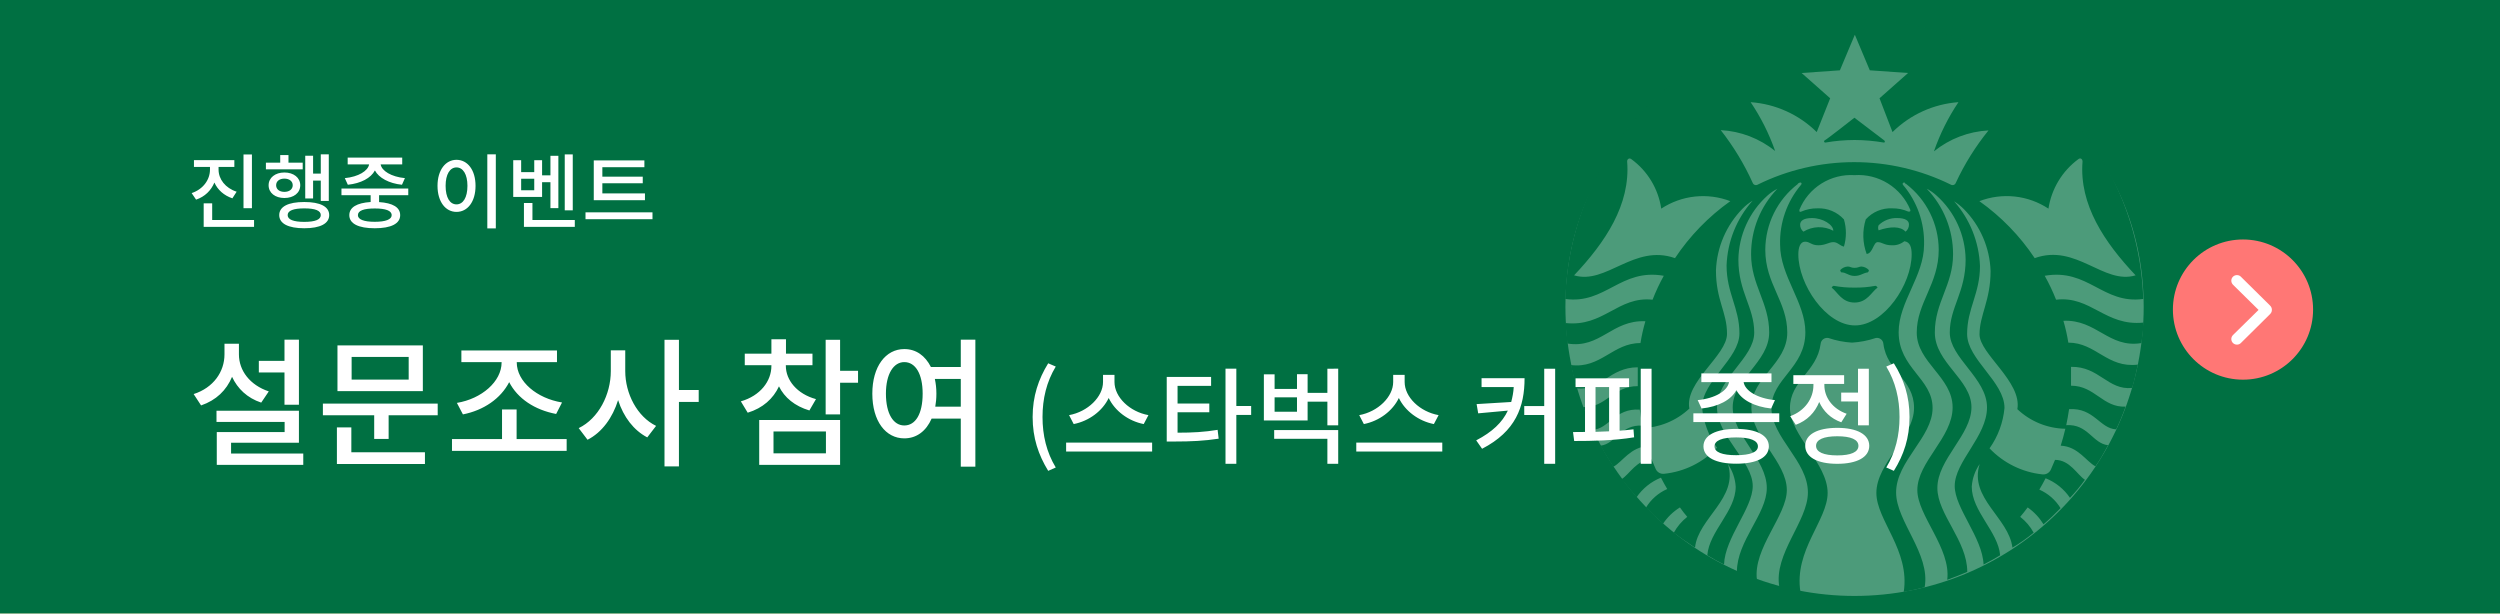
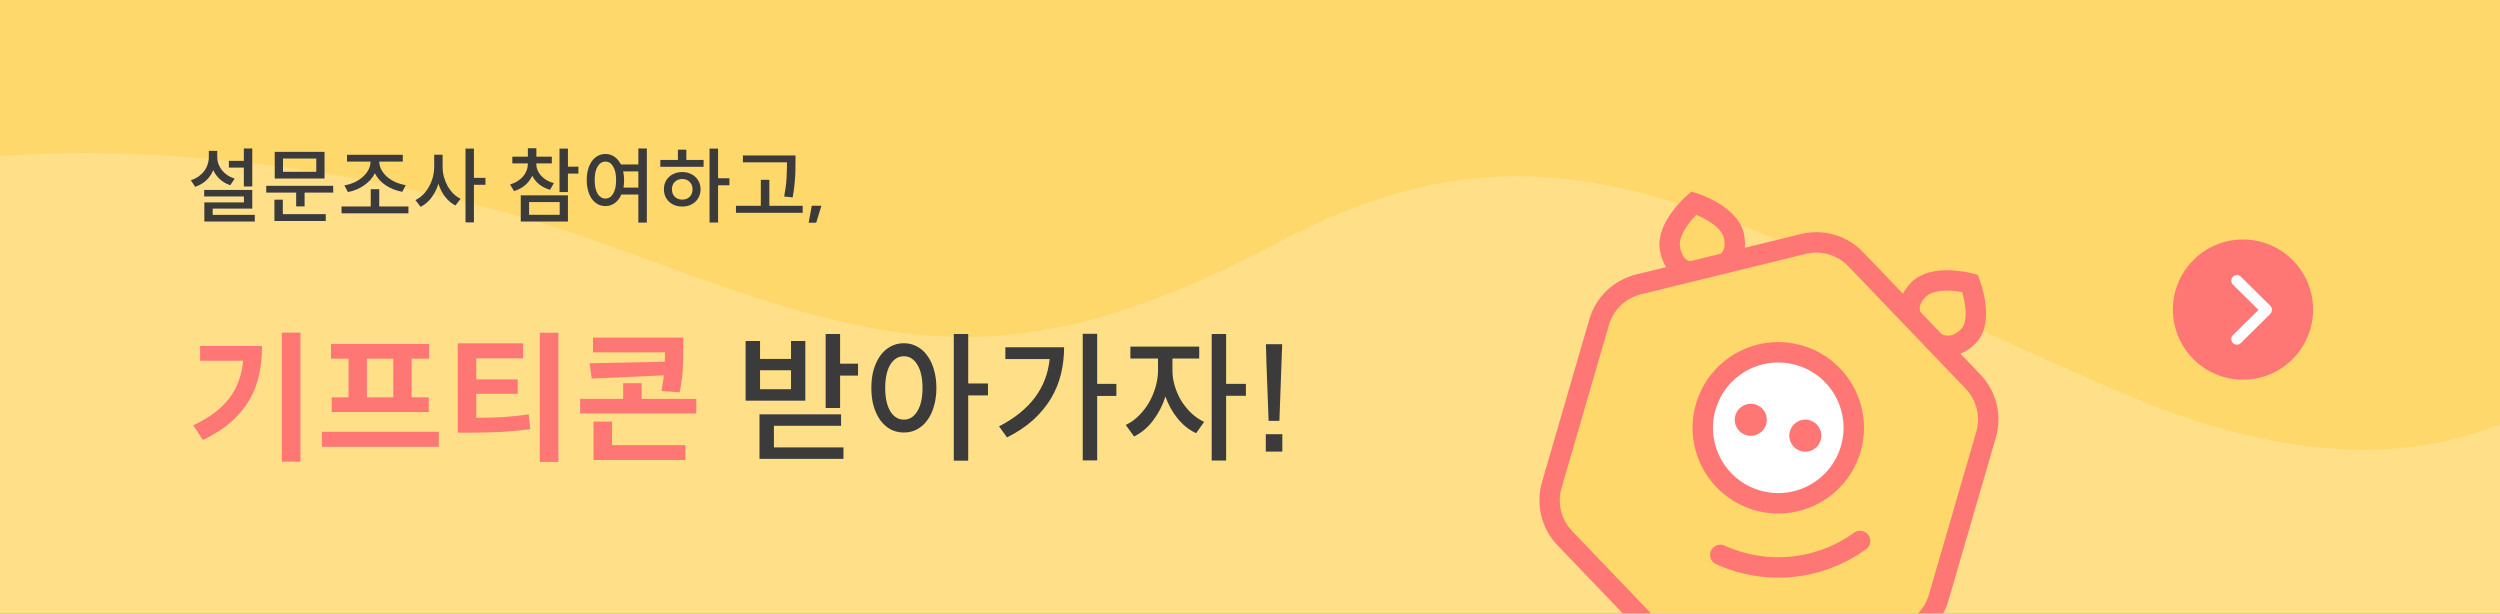
<svg xmlns="http://www.w3.org/2000/svg" width="428" height="105" viewBox="0 0 428 105" fill="none">
-   <rect width="428" height="105" fill="#007042" />
-   <rect width="428" height="105" fill="#FFE39B" />
-   <rect width="428" height="105" fill="#007042" />
-   <g opacity="0.3">
-     <g clip-path="url(#clip0_2409_4564)">
-       <path d="M367 52.513C367 65.644 361.785 78.238 352.502 87.523C343.219 96.809 330.628 102.025 317.5 102.025C304.372 102.025 291.781 96.809 282.498 87.523C273.215 78.238 268 65.644 268 52.513C268 25.17 290.165 5.944 317.5 5.944C344.835 5.944 367 25.17 367 52.513Z" fill="white" />
-       <path d="M322.489 24.403C320.84 24.12 319.171 23.975 317.498 23.968C315.834 23.972 314.173 24.118 312.533 24.403C312.487 24.415 312.439 24.411 312.397 24.391C312.354 24.372 312.319 24.338 312.298 24.297C312.277 24.255 312.271 24.207 312.281 24.161C312.291 24.115 312.317 24.074 312.354 24.045C312.533 24.045 317.473 20.153 317.473 20.153C317.473 20.153 322.438 23.942 322.592 24.045C322.745 24.147 322.72 24.454 322.489 24.403ZM313.915 48.929C313.841 48.953 313.772 48.993 313.715 49.046C313.657 49.099 313.612 49.164 313.582 49.236C314.606 50.03 315.323 51.796 317.498 51.796C319.674 51.796 320.39 49.979 321.44 49.236C321.406 49.162 321.356 49.096 321.294 49.043C321.233 48.99 321.16 48.951 321.082 48.929C319.901 49.154 318.7 49.257 317.498 49.236C316.297 49.254 315.096 49.151 313.915 48.929ZM317.498 45.857C316.91 45.857 316.756 45.627 316.346 45.627C315.848 45.654 315.38 45.874 315.041 46.241C315.051 46.387 315.115 46.524 315.22 46.625C316.091 46.625 316.474 47.239 317.498 47.239C318.522 47.239 318.906 46.753 319.776 46.625C319.833 46.579 319.879 46.52 319.91 46.453C319.941 46.387 319.956 46.314 319.955 46.241C319.617 45.874 319.148 45.654 318.65 45.627C318.24 45.652 318.113 45.857 317.498 45.857ZM366.947 55.227C366.947 56.405 366.768 57.582 366.614 58.734C361.009 59.656 358.936 54.664 353.254 54.92C353.614 56.147 353.896 57.395 354.099 58.658C358.834 58.658 360.753 63.061 366 62.421C365.719 63.778 365.411 65.109 365.027 66.415C360.856 66.85 359.371 62.703 354.559 62.805C354.559 63.496 354.559 64.187 354.559 64.904C354.559 65.621 354.559 65.672 354.559 66.031C358.654 66.031 359.985 69.794 363.901 69.615C363.432 70.939 362.894 72.238 362.289 73.506C359.473 73.378 358.501 69.769 354.227 70.05C354.073 70.972 353.945 71.893 353.74 72.79C357.451 72.533 358.245 75.938 360.907 76.22C360.241 77.449 359.499 78.78 358.731 79.83C357.144 78.985 355.788 76.45 352.793 76.297C353.1 75.35 353.356 74.377 353.587 73.404C350.525 73.351 347.595 72.155 345.371 70.05C346.19 65.365 338.895 60.578 338.895 57.249C338.895 53.921 340.789 51.438 340.789 46.395C340.652 42.423 339.026 38.648 336.234 35.821C335.725 35.305 335.158 34.85 334.544 34.464C337.256 37.537 338.821 41.454 338.972 45.55C338.972 50.286 336.771 52.795 336.771 57.173C336.771 61.55 343.17 65.34 343.17 69.845C342.939 72.335 342.056 74.719 340.61 76.758C342.998 79.268 346.2 80.847 349.645 81.212C349.954 81.252 350.267 81.188 350.536 81.03C350.804 80.873 351.013 80.631 351.13 80.342C351.36 79.83 351.59 79.267 351.821 78.729C354.38 78.729 355.609 81.289 356.94 82.134C356.172 83.209 355.327 84.233 354.38 85.232C353.356 83.721 351.903 82.553 350.208 81.878C349.875 82.518 349.517 83.184 349.133 83.824C350.641 84.484 351.91 85.593 352.768 86.998C351.821 87.971 350.874 88.893 349.85 89.763C349.154 88.622 348.231 87.637 347.137 86.87C346.727 87.433 346.292 87.971 345.857 88.483C346.805 89.218 347.59 90.142 348.161 91.197C347.009 92.144 345.78 93.014 344.526 93.757C343.912 88.637 337.053 85.283 338.921 79.446C338.127 80.588 337.658 81.924 337.564 83.312C337.564 87.536 342.069 90.992 342.427 95.062C341.506 95.626 340.559 96.163 339.586 96.65C339.407 92.042 334.647 86.998 334.647 83.209C334.647 78.985 340.175 74.735 340.175 69.743C340.175 64.751 333.802 61.294 333.802 56.942C333.802 52.59 336.515 50.03 336.515 44.423C336.488 42.357 336.032 40.319 335.178 38.437C334.323 36.555 333.088 34.871 331.55 33.492C331.042 33.025 330.474 32.629 329.86 32.314C332.754 35.329 334.368 39.348 334.365 43.527C334.365 48.801 331.243 51.72 331.243 56.917C331.243 62.114 337.513 64.956 337.513 69.717C337.513 74.479 331.678 78.601 331.678 83.542C331.678 88.048 336.797 92.554 336.797 97.904C335.696 98.391 334.544 98.826 333.367 99.261C334.032 93.834 328.248 88.278 328.248 83.9C328.248 79.062 334.288 74.94 334.288 69.743C334.288 64.546 328.146 62.062 328.146 56.942C328.146 51.822 331.908 48.648 331.908 42.759C331.9 40.58 331.393 38.431 330.426 36.479C329.459 34.526 328.057 32.821 326.328 31.495C326.328 31.495 326.2 31.495 326.124 31.316C326.047 31.136 325.561 31.315 325.791 31.648C328.213 34.501 329.498 38.147 329.4 41.889C329.4 47.265 325.049 51.668 325.049 56.865C325.049 63.035 330.859 64.802 330.859 69.845C330.859 74.889 324.614 78.934 324.614 84.31C324.614 89.277 330.526 94.806 329.502 100.541C328.325 100.848 327.122 101.104 325.919 101.335C327.019 94.192 321.235 89.072 321.235 84.387C321.235 79.267 327.685 74.786 327.685 69.845C327.685 64.904 323.052 63.65 322.438 58.888C322.43 58.731 322.388 58.578 322.316 58.438C322.243 58.298 322.142 58.176 322.018 58.079C321.894 57.982 321.751 57.913 321.599 57.876C321.446 57.838 321.287 57.834 321.133 57.864C319.817 58.307 318.449 58.574 317.063 58.658C315.686 58.576 314.325 58.309 313.019 57.864C312.863 57.835 312.703 57.839 312.549 57.876C312.395 57.913 312.25 57.981 312.125 58.078C311.999 58.175 311.895 58.297 311.82 58.437C311.745 58.576 311.7 58.73 311.688 58.888C311.074 63.65 306.441 65.186 306.441 69.845C306.441 74.505 312.891 79.318 312.891 84.387C312.891 89.072 307.107 94.192 308.233 101.335C307.004 101.104 305.674 100.848 304.624 100.541C303.6 94.806 309.513 89.277 309.513 84.31C309.513 78.934 303.268 74.889 303.268 69.845C303.268 64.802 309.078 63.035 309.078 56.865C309.078 51.745 304.752 47.265 304.752 41.889C304.645 38.15 305.921 34.504 308.335 31.648C308.566 31.392 308.335 31.111 308.003 31.316C307.67 31.52 307.849 31.316 307.798 31.495C306.069 32.821 304.667 34.526 303.7 36.479C302.733 38.431 302.226 40.58 302.218 42.759C302.218 48.648 305.981 51.592 305.981 56.942C305.981 62.293 299.838 64.623 299.838 69.743C299.838 74.863 305.904 79.062 305.904 83.9C305.904 88.304 300.094 93.859 300.785 99.261C299.608 98.826 298.481 98.391 297.355 97.904C297.355 92.554 302.474 88.048 302.474 83.542C302.474 78.601 296.639 74.53 296.639 69.717C296.639 64.904 302.884 62.037 302.884 56.917C302.884 51.796 299.787 48.801 299.787 43.527C299.771 39.345 301.387 35.322 304.291 32.314C303.67 32.629 303.093 33.025 302.577 33.492C301.043 34.875 299.811 36.56 298.957 38.441C298.103 40.322 297.645 42.358 297.611 44.423C297.611 50.03 300.324 52.565 300.324 56.942C300.324 61.32 293.951 64.776 293.951 69.743C293.951 74.71 300.068 78.934 300.068 83.209C300.068 86.998 295.308 92.042 295.154 96.65C294.182 96.163 293.209 95.626 292.288 95.062C292.646 90.889 297.151 87.536 297.151 83.312C297.064 81.926 296.604 80.59 295.82 79.446C297.662 85.283 290.701 88.713 290.189 93.757C288.935 92.912 287.629 92.042 286.554 91.197C287.134 90.148 287.917 89.225 288.858 88.483C288.412 87.968 287.993 87.43 287.604 86.87C286.451 87.583 285.465 88.534 284.712 89.661C283.705 88.79 282.732 87.869 281.794 86.896C282.652 85.49 283.92 84.382 285.428 83.721C285.044 83.081 284.686 82.415 284.353 81.775C282.662 82.457 281.211 83.624 280.181 85.129C279.311 84.131 278.492 83.107 277.622 82.031C279.055 81.11 280.181 78.729 282.741 78.626C282.971 79.164 283.201 79.727 283.432 80.239C283.548 80.528 283.757 80.77 284.026 80.928C284.294 81.085 284.607 81.149 284.916 81.11C288.363 80.752 291.568 79.171 293.951 76.655C292.505 74.617 291.622 72.232 291.392 69.743C291.392 65.237 297.79 61.448 297.79 57.07C297.79 52.693 295.589 50.184 295.589 45.447C295.737 41.346 297.312 37.425 300.043 34.362C299.416 34.74 298.84 35.196 298.328 35.719C295.546 38.553 293.922 42.323 293.772 46.292C293.772 51.412 295.666 53.409 295.666 57.147C295.666 60.885 288.372 65.365 289.216 69.948C286.979 72.048 284.042 73.243 280.975 73.302C281.308 74.347 281.701 75.373 282.152 76.374C279.132 76.527 277.775 79.062 276.214 79.907C275.417 78.743 274.682 77.538 274.013 76.297C276.572 76.015 277.468 72.61 281.205 72.866C281 71.97 280.847 71.049 280.719 70.127C276.444 69.845 275.446 73.455 272.656 73.583C272.043 72.316 271.496 71.017 271.018 69.692C274.934 69.871 276.137 66.082 280.386 66.108C280.386 65.749 280.386 65.34 280.386 64.981C280.386 64.623 280.386 63.573 280.386 62.882C275.549 62.882 274.115 66.927 269.943 66.492C269.551 65.177 269.218 63.846 268.945 62.498C274.064 63.138 276.112 58.709 280.847 58.734C281.049 57.472 281.332 56.224 281.691 54.997C275.933 54.741 274.013 59.733 268.331 58.811C268.203 57.659 268.075 56.481 268.024 55.304C274.55 56.021 276.982 50.67 282.92 51.31C283.466 49.903 284.108 48.534 284.84 47.214C277.417 45.908 274.883 52.129 267.973 51.182C268.386 38.333 273.779 26.148 283.013 17.205C292.246 8.262 304.594 3.261 317.447 3.261C330.3 3.261 342.648 8.262 351.882 17.205C361.115 26.148 366.508 38.333 366.921 51.182C360.011 52.129 357.503 45.908 350.055 47.214C350.795 48.533 351.445 49.902 352 51.31C357.963 50.593 360.42 55.893 366.947 55.227ZM296.229 34.439C294.298 33.698 292.218 33.428 290.162 33.65C288.106 33.873 286.132 34.582 284.404 35.719C284.156 34.037 283.576 32.422 282.697 30.967C281.818 29.512 280.659 28.247 279.285 27.245C278.927 26.963 278.543 27.245 278.569 27.654C279.158 35.053 274.806 41.505 269.483 47.137C274.986 48.801 279.721 41.71 286.759 44.193C289.292 40.389 292.502 37.082 296.229 34.439ZM317.498 29.984C315.5 29.859 313.513 30.365 311.818 31.43C310.124 32.496 308.807 34.068 308.054 35.924C308.054 36.18 308.054 36.359 308.361 36.231C309.24 35.846 310.191 35.654 311.151 35.668C311.999 35.632 312.844 35.783 313.627 36.11C314.41 36.438 315.111 36.933 315.681 37.562C316.13 39.083 316.13 40.701 315.681 42.222C314.913 42.042 314.632 41.453 313.864 41.453C313.096 41.453 312.533 41.991 311.304 41.991C310.076 41.991 309.871 41.377 309.026 41.377C308.182 41.377 307.875 42.401 307.875 43.553C307.875 48.673 312.584 55.713 317.575 55.713C322.566 55.713 327.275 48.673 327.275 43.553C327.275 42.401 327.045 41.428 326.021 41.3C325.408 41.794 324.632 42.041 323.846 41.991C322.566 41.991 322.233 41.453 321.465 41.453C320.698 41.453 320.646 43.374 319.571 43.476C318.866 41.576 318.812 39.496 319.418 37.562C319.981 36.931 320.677 36.434 321.456 36.106C322.235 35.778 323.078 35.628 323.923 35.668C324.882 35.649 325.835 35.841 326.712 36.231C326.994 36.231 327.096 36.231 327.045 35.924C326.277 34.058 324.942 32.48 323.229 31.415C321.516 30.349 319.511 29.848 317.498 29.984ZM324.818 37.332C324.23 37.309 323.643 37.407 323.093 37.618C322.543 37.829 322.041 38.15 321.619 38.561C321.505 38.84 321.505 39.152 321.619 39.431C323.615 38.74 325.381 38.714 326.226 39.661C326.41 39.52 326.559 39.337 326.661 39.129C326.763 38.92 326.816 38.691 326.815 38.458C326.84 37.767 326.175 37.332 324.818 37.332ZM308.745 39.661C309.51 39.188 310.385 38.925 311.284 38.898C312.182 38.871 313.072 39.082 313.864 39.508C313.864 38.484 312.098 37.332 310.204 37.332C308.847 37.332 308.182 37.767 308.182 38.458C308.178 38.688 308.226 38.916 308.324 39.125C308.422 39.334 308.566 39.517 308.745 39.661ZM340.431 22.329C337.017 22.507 333.746 23.761 331.089 25.914C332.12 22.937 333.531 20.106 335.287 17.491C331.035 17.8 327.033 19.616 323.999 22.611L321.773 16.825L326.661 12.498L320.109 12.038L317.549 5.945L314.99 12.038L308.438 12.498L313.326 16.825L311.023 22.611C307.983 19.61 303.971 17.794 299.71 17.491C301.462 20.09 302.872 22.904 303.908 25.862C301.26 23.71 297.998 22.456 294.591 22.278C296.773 25.059 298.612 28.094 300.068 31.316C300.1 31.397 300.149 31.471 300.213 31.531C300.277 31.591 300.353 31.637 300.436 31.664C300.52 31.691 300.608 31.699 300.695 31.687C300.782 31.676 300.865 31.645 300.939 31.597C306.075 29.071 311.723 27.758 317.447 27.758C323.171 27.758 328.819 29.071 333.956 31.597C334.029 31.645 334.112 31.676 334.199 31.687C334.286 31.699 334.374 31.691 334.458 31.664C334.541 31.637 334.618 31.591 334.681 31.531C334.745 31.471 334.794 31.397 334.826 31.316C336.317 28.1 338.199 25.082 340.431 22.329ZM348.34 44.193C355.455 41.633 360.139 48.801 365.616 47.137C360.292 41.505 355.941 35.053 356.53 27.654C356.53 27.219 356.172 26.963 355.813 27.245C353.055 29.282 351.214 32.329 350.694 35.719C348.967 34.58 346.994 33.87 344.937 33.647C342.88 33.425 340.8 33.696 338.87 34.439C342.597 37.082 345.807 40.389 348.34 44.193Z" fill="#007042" />
-       <path d="M344.27 100.361H343.963V98.287H343.195V98.006H345.038V98.287H344.27V100.361Z" fill="#007042" />
-       <path d="M346.572 99.823L347.263 98.006H347.775V100.361H347.442V98.39L346.649 100.361H346.444L345.651 98.39V100.361H345.344V98.006H345.856L346.572 99.823Z" fill="#007042" />
-     </g>
+   <g clip-path="url(#clip0_2524_5140)">
+     <rect width="428" height="105" fill="#007042" />
+     <rect width="428" height="105" fill="#FFE39B" />
+     <rect width="428" height="105" fill="#FFE089" />
+     <path d="M363.089 67.191C426.533 94.612 452.925 58.152 465 35.818L465 -9L-76.968 -9L-76.968 6.462C-77.43 30.29 -73.12 71.717 -52.183 46.798C-26.012 15.65 57.008 24.838 103.11 41.644C149.213 58.451 170.185 67.191 218.541 41.644C266.897 16.098 293.301 37.028 363.089 67.191Z" fill="#FFD86B" />
+     <path d="M51.44 56.936V79.04H48.248V56.936H51.44ZM44.864 59.24C44.864 60.92 44.704 62.528 44.384 64.064C44.064 65.6 43.512 67.048 42.728 68.408C41.96 69.752 40.928 71.008 39.632 72.176C38.336 73.328 36.704 74.376 34.736 75.32L33.08 72.824C34.488 72.152 35.704 71.432 36.728 70.664C37.752 69.88 38.608 69.032 39.296 68.12C39.984 67.208 40.512 66.224 40.88 65.168C41.264 64.112 41.512 62.976 41.624 61.76H34.256V59.24H44.864ZM59.67 61.4H56.67V58.88H73.47V61.4H70.47V68.024H73.398V70.544H56.79V68.024H59.67V61.4ZM67.326 61.4H62.814V68.024H67.326V61.4ZM75.126 73.928V76.496H55.11V73.928H75.126ZM95.596 56.96V79.088H92.404V56.96H95.596ZM81.532 71.528C83.18 71.528 84.708 71.488 86.116 71.408C87.54 71.312 89.004 71.152 90.508 70.928L90.796 73.448C89.932 73.576 89.084 73.68 88.252 73.76C87.42 73.84 86.58 73.904 85.732 73.952C84.884 74 84.012 74.032 83.116 74.048C82.22 74.064 81.276 74.072 80.284 74.072H78.364V58.784H89.548V61.352H81.532V64.952H88.636V67.424H81.532V71.528ZM113.81 61.928C113.826 61.656 113.834 61.392 113.834 61.136C113.834 60.864 113.834 60.592 113.834 60.32H101.522V57.8H116.978V59.888C116.978 60.992 116.946 62.12 116.882 63.272C116.834 64.408 116.658 65.704 116.354 67.16L113.234 66.944C113.33 66.448 113.41 65.984 113.474 65.552C113.554 65.104 113.618 64.672 113.666 64.256L101.306 64.808L100.946 62.192L113.81 61.928ZM119.21 68.288V70.784H99.314V68.288H106.682V65.6H109.85V68.288H119.21ZM104.786 76.208H117.338V78.752H101.618V72.176H104.786V76.208Z" fill="#FF7775" />
+     <path d="M146.896 62.264V64.304H143.824V69.848H141.352V57.176H143.824V62.264H146.896ZM137.872 68.6H127.648V58.376H130.12V61.448H135.424V58.376H137.872V68.6ZM135.424 63.392H130.12V66.632H135.424V63.392ZM132.496 76.592H144.4V78.56H130.024V70.928H143.992V72.896H132.496V76.592ZM169.142 67.688H165.758V78.872H163.286V57.176H165.758V65.648H169.142V67.688ZM154.742 58.76C155.558 58.76 156.302 58.944 156.974 59.312C157.662 59.664 158.246 60.176 158.726 60.848C159.222 61.504 159.606 62.304 159.878 63.248C160.166 64.192 160.31 65.248 160.31 66.416C160.31 67.584 160.166 68.64 159.878 69.584C159.606 70.528 159.222 71.328 158.726 71.984C158.246 72.64 157.662 73.152 156.974 73.52C156.302 73.872 155.558 74.048 154.742 74.048C153.926 74.048 153.174 73.872 152.486 73.52C151.814 73.152 151.23 72.64 150.734 71.984C150.254 71.328 149.87 70.528 149.582 69.584C149.31 68.64 149.174 67.584 149.174 66.416C149.174 65.248 149.31 64.192 149.582 63.248C149.87 62.304 150.254 61.504 150.734 60.848C151.23 60.176 151.814 59.664 152.486 59.312C153.174 58.944 153.926 58.76 154.742 58.76ZM154.742 71.84C155.702 71.84 156.47 71.36 157.046 70.4C157.638 69.44 157.934 68.112 157.934 66.416C157.934 64.72 157.638 63.392 157.046 62.432C156.47 61.472 155.702 60.992 154.742 60.992C153.782 60.992 153.006 61.472 152.414 62.432C151.838 63.392 151.55 64.72 151.55 66.416C151.55 68.112 151.838 69.44 152.414 70.4C153.006 71.36 153.782 71.84 154.742 71.84ZM191.124 67.784H187.836V78.824H185.364V57.152H187.836V65.72H191.124V67.784ZM182.172 59.456C182.172 61.024 181.996 62.544 181.644 64.016C181.292 65.488 180.724 66.88 179.94 68.192C179.156 69.504 178.148 70.728 176.916 71.864C175.684 72.984 174.18 73.992 172.404 74.888L171.036 72.992C176.316 70.272 179.204 66.432 179.7 61.472H172.116V59.456H182.172ZM213.298 67.76H209.914V78.848H207.442V57.176H209.914V65.72H213.298V67.76ZM200.722 63.464C200.722 64.296 200.85 65.152 201.106 66.032C201.362 66.896 201.722 67.728 202.186 68.528C202.666 69.312 203.242 70.032 203.914 70.688C204.586 71.328 205.33 71.84 206.146 72.224L204.778 74.168C203.562 73.592 202.506 72.752 201.61 71.648C200.714 70.544 200.018 69.288 199.522 67.88C199.042 69.4 198.338 70.768 197.41 71.984C196.498 73.2 195.41 74.112 194.146 74.72L192.73 72.752C193.562 72.352 194.314 71.816 194.986 71.144C195.674 70.456 196.258 69.696 196.738 68.864C197.218 68.016 197.586 67.128 197.842 66.2C198.114 65.272 198.25 64.36 198.25 63.464V61.376H193.522V59.336H205.306V61.376H200.722V63.464ZM219.032 72.056H217.184L216.8 61.76L216.728 58.928H219.512L219.032 72.056ZM216.704 77.312V74.336H219.536V77.312H216.704Z" fill="#3B3B3B" />
+     <path d="M41.744 28.698H39.182V27.536H41.744V25.422H43.186V31.918H41.744V28.698ZM39.42 31.708C38.72 31.475 38.127 31.134 37.642 30.686C37.157 30.238 36.779 29.72 36.508 29.132C36.228 29.804 35.831 30.383 35.318 30.868C34.805 31.353 34.17 31.727 33.414 31.988L32.672 30.854C33.167 30.695 33.605 30.481 33.988 30.21C34.371 29.939 34.693 29.631 34.954 29.286C35.215 28.941 35.411 28.563 35.542 28.152C35.682 27.741 35.752 27.321 35.752 26.892V25.828H37.194V26.892C37.194 27.293 37.259 27.685 37.39 28.068C37.53 28.441 37.726 28.791 37.978 29.118C38.23 29.435 38.538 29.72 38.902 29.972C39.275 30.224 39.7 30.429 40.176 30.588L39.42 31.708ZM43.62 36.79V37.924H34.982V34.648H41.758V33.64H34.954V32.52H43.186V35.712H36.41V36.79H43.62ZM55.561 30.56H47.035V25.996H55.561V30.56ZM54.147 27.144H48.449V29.412H54.147V27.144ZM57.045 31.806V32.968H52.145V35.334H50.703V32.968H45.579V31.806H57.045ZM48.421 36.664H55.771V37.84H46.979V34.186H48.421V36.664ZM58.962 31.736C59.578 31.633 60.157 31.456 60.698 31.204C61.239 30.952 61.711 30.644 62.112 30.28C62.523 29.916 62.844 29.515 63.078 29.076C63.311 28.628 63.428 28.166 63.428 27.69V27.662H59.41V26.5H68.958V27.662H64.94V27.69C64.94 28.166 65.056 28.623 65.29 29.062C65.532 29.501 65.855 29.902 66.256 30.266C66.666 30.621 67.147 30.924 67.698 31.176C68.249 31.419 68.837 31.591 69.462 31.694L68.874 32.842C67.8 32.637 66.853 32.263 66.032 31.722C65.22 31.171 64.604 30.485 64.184 29.664C63.764 30.485 63.148 31.176 62.336 31.736C61.533 32.296 60.609 32.679 59.564 32.884L58.962 31.736ZM69.924 35.348V36.524H58.472V35.348H63.47V32.394H64.926V35.348H69.924ZM83.111 31.638H81.137V38.078H79.695V25.436H81.137V30.448H83.111V31.638ZM75.775 28.558C75.775 29.118 75.845 29.678 75.985 30.238C76.134 30.789 76.339 31.307 76.601 31.792C76.871 32.277 77.193 32.716 77.567 33.108C77.949 33.491 78.379 33.799 78.855 34.032L77.973 35.18C77.291 34.825 76.703 34.331 76.209 33.696C75.714 33.052 75.331 32.305 75.061 31.456C74.79 32.333 74.393 33.122 73.871 33.822C73.357 34.513 72.737 35.045 72.009 35.418L71.127 34.256C71.621 34.013 72.065 33.691 72.457 33.29C72.858 32.879 73.194 32.422 73.465 31.918C73.745 31.414 73.959 30.877 74.109 30.308C74.258 29.729 74.333 29.146 74.333 28.558V26.486H75.775V28.558ZM94.165 32.492C93.436 32.277 92.816 31.965 92.302 31.554C91.789 31.134 91.397 30.644 91.126 30.084C90.837 30.7 90.431 31.237 89.909 31.694C89.395 32.142 88.76 32.483 88.004 32.716L87.319 31.582C87.804 31.442 88.233 31.251 88.606 31.008C88.989 30.765 89.311 30.49 89.573 30.182C89.834 29.865 90.03 29.524 90.16 29.16C90.3 28.796 90.371 28.423 90.371 28.04V27.97H87.71V26.822H90.371V25.38H91.826V26.822H94.472V27.97H91.812V28.04C91.812 28.395 91.878 28.745 92.008 29.09C92.148 29.426 92.344 29.743 92.597 30.042C92.858 30.331 93.175 30.593 93.549 30.826C93.922 31.05 94.347 31.227 94.823 31.358L94.165 32.492ZM99.022 29.72H97.231V32.884H95.788V25.436H97.231V28.53H99.022V29.72ZM89.153 33.444H97.231V37.924H89.153V33.444ZM90.581 36.776H95.817V34.592H90.581V36.776ZM110.739 25.422V38.106H109.283V33.304H106.371C106.101 33.929 105.732 34.415 105.265 34.76C104.799 35.105 104.257 35.278 103.641 35.278C103.175 35.278 102.745 35.175 102.353 34.97C101.961 34.755 101.625 34.457 101.345 34.074C101.065 33.691 100.846 33.225 100.687 32.674C100.529 32.114 100.449 31.493 100.449 30.812C100.449 30.131 100.529 29.519 100.687 28.978C100.846 28.427 101.065 27.961 101.345 27.578C101.625 27.186 101.961 26.887 102.353 26.682C102.745 26.467 103.175 26.36 103.641 26.36C104.229 26.36 104.747 26.519 105.195 26.836C105.643 27.144 106.012 27.583 106.301 28.152H109.283V25.422H110.739ZM103.641 33.99C104.201 33.99 104.645 33.715 104.971 33.164C105.307 32.613 105.475 31.829 105.475 30.812C105.475 29.823 105.307 29.053 104.971 28.502C104.645 27.942 104.201 27.662 103.641 27.662C103.1 27.662 102.657 27.942 102.311 28.502C101.975 29.053 101.807 29.823 101.807 30.812C101.807 31.829 101.975 32.613 102.311 33.164C102.657 33.715 103.1 33.99 103.641 33.99ZM109.283 32.114V29.342H106.693C106.74 29.575 106.777 29.813 106.805 30.056C106.833 30.289 106.847 30.541 106.847 30.812C106.847 31.055 106.838 31.283 106.819 31.498C106.801 31.703 106.773 31.909 106.735 32.114H109.283ZM124.878 31.722H122.932V38.092H121.476V25.436H122.932V30.518H124.878V31.722ZM117.5 27.382H120.454V28.558H113.048V27.382H116.058V25.618H117.5V27.382ZM116.8 29.454C117.248 29.454 117.664 29.529 118.046 29.678C118.429 29.818 118.76 30.019 119.04 30.28C119.32 30.541 119.54 30.854 119.698 31.218C119.857 31.573 119.936 31.969 119.936 32.408C119.936 32.837 119.857 33.234 119.698 33.598C119.54 33.962 119.32 34.275 119.04 34.536C118.76 34.797 118.429 35.003 118.046 35.152C117.664 35.292 117.248 35.362 116.8 35.362C116.343 35.362 115.923 35.292 115.54 35.152C115.158 35.003 114.826 34.797 114.546 34.536C114.266 34.275 114.047 33.962 113.888 33.598C113.739 33.234 113.664 32.837 113.664 32.408C113.664 31.969 113.739 31.573 113.888 31.218C114.047 30.854 114.266 30.541 114.546 30.28C114.826 30.019 115.158 29.818 115.54 29.678C115.923 29.529 116.343 29.454 116.8 29.454ZM116.8 34.172C117.314 34.172 117.734 34.013 118.06 33.696C118.396 33.369 118.564 32.94 118.564 32.408C118.564 31.876 118.396 31.451 118.06 31.134C117.734 30.807 117.314 30.644 116.8 30.644C116.287 30.644 115.862 30.807 115.526 31.134C115.2 31.451 115.036 31.876 115.036 32.408C115.036 32.94 115.2 33.369 115.526 33.696C115.862 34.013 116.287 34.172 116.8 34.172ZM134.733 27.788H127.187V26.612H136.189V27.858C136.189 28.25 136.185 28.656 136.175 29.076C136.175 29.496 136.157 29.949 136.119 30.434C136.091 30.91 136.045 31.428 135.979 31.988C135.914 32.539 135.821 33.141 135.699 33.794L134.243 33.64C134.486 32.399 134.626 31.311 134.663 30.378C134.71 29.445 134.733 28.605 134.733 27.858V27.788ZM137.421 35.236V36.426H125.997V35.236H130.253V30.784H131.709V35.236H137.421ZM138.974 35.222H140.626L139.73 38.134H138.442L138.974 35.222Z" fill="#3B3B3B" />
+     <path d="M337.009 57.537C334.34 60.292 331.428 59.275 329.212 57.129C326.995 54.984 325.753 52.362 328.422 49.607C331.091 46.852 337.272 48.504 337.272 48.504C337.272 48.504 339.678 54.782 337.009 57.537Z" fill="#FFD86B" stroke="#FF7775" stroke-width="3.495" stroke-miterlimit="10" />
+     <path d="M285.918 42.685C286.694 46.441 289.138 46.982 292.16 46.359C295.181 45.736 297.635 44.189 296.859 40.433C296.084 36.676 289.98 34.757 289.98 34.757C289.98 34.757 285.143 38.928 285.918 42.685Z" fill="#FFD86B" stroke="#FF7775" stroke-width="3.495" stroke-miterlimit="10" />
+     <path d="M331.903 102.309L340.014 74.413C340.472 72.839 340.507 71.171 340.117 69.579C339.727 67.986 338.924 66.524 337.79 65.34L317.692 44.374C316.557 43.189 315.13 42.324 313.555 41.866C311.98 41.408 310.312 41.373 308.719 41.765L280.512 48.687C278.92 49.079 277.459 49.882 276.275 51.017C275.092 52.153 274.228 53.579 273.771 55.154L265.66 83.049C265.201 84.624 265.165 86.291 265.556 87.884C265.946 89.477 266.749 90.939 267.884 92.123L287.982 113.089C289.116 114.274 290.543 115.139 292.119 115.597C293.694 116.055 295.362 116.09 296.955 115.698L325.161 108.776C326.754 108.385 328.216 107.581 329.399 106.446C330.583 105.311 331.446 103.884 331.903 102.309Z" fill="#FFD86B" stroke="#FF7775" stroke-width="3.495" stroke-miterlimit="10" />
+     <path d="M300.831 85.649C307.685 87.642 314.856 83.701 316.849 76.847C318.842 69.993 314.901 62.822 308.047 60.829C301.193 58.836 294.021 62.777 292.029 69.631C290.036 76.485 293.977 83.657 300.831 85.649Z" fill="white" stroke="#FF7775" stroke-width="3.495" stroke-miterlimit="10" />
+     <path d="M318.447 92.613C315.503 94.744 312.111 96.174 308.531 96.796C304.951 97.418 301.276 97.215 297.786 96.202C296.667 95.878 295.573 95.474 294.512 94.994" stroke="#FF7775" stroke-width="3.495" stroke-linecap="round" stroke-linejoin="round" />
+     <path d="M298.97 74.506C300.425 74.93 301.947 74.093 302.37 72.638C302.793 71.183 301.957 69.66 300.502 69.237C299.047 68.814 297.524 69.651 297.101 71.106C296.678 72.561 297.515 74.083 298.97 74.506Z" fill="#FF7775" />
+     <path d="M308.306 77.22C309.761 77.643 311.283 76.807 311.706 75.352C312.129 73.897 311.293 72.374 309.838 71.951C308.383 71.528 306.86 72.365 306.437 73.82C306.014 75.275 306.851 76.797 308.306 77.22Z" fill="#FF7775" />
+     <circle cx="384" cy="53" r="12" transform="rotate(-90 384 53)" fill="#FF7775" />
+     <path d="M382.963 59C383.229 59 383.453 58.909 383.635 58.726L388.607 53.804C388.84 53.58 388.948 53.339 388.948 53.048C388.948 52.758 388.84 52.509 388.616 52.293L383.635 47.371C383.453 47.188 383.229 47.097 382.963 47.097C382.432 47.097 382 47.52 382 48.051C382 48.317 382.108 48.558 382.299 48.757L386.665 53.057L382.299 57.348C382.108 57.539 382 57.78 382 58.045C382 58.577 382.432 59 382.963 59Z" fill="white" />
  </g>
-   <circle cx="384" cy="53" r="12" transform="rotate(-90 384 53)" fill="#FF7775" />
-   <path d="M382.963 59C383.229 59 383.453 58.909 383.635 58.726L388.607 53.804C388.84 53.58 388.948 53.339 388.948 53.048C388.948 52.758 388.84 52.509 388.616 52.293L383.635 47.371C383.453 47.188 383.229 47.097 382.963 47.097C382.432 47.097 382 47.52 382 48.051C382 48.317 382.108 48.558 382.299 48.757L386.665 53.057L382.299 57.348C382.108 57.539 382 57.78 382 58.045C382 58.577 382.432 59 382.963 59Z" fill="white" />
-   <path d="M43.13 35.648V26.45H41.688V35.648H43.13ZM39.784 33.954L40.512 32.82C38.566 32.19 37.418 30.664 37.418 29.04V28.578H40.12V27.416H33.204V28.578H35.948V29.04C35.948 30.734 34.814 32.386 32.812 33.058L33.568 34.178C35.08 33.674 36.144 32.596 36.704 31.252C37.264 32.498 38.328 33.464 39.784 33.954ZM43.494 37.664H36.326V34.808H34.87V38.84H43.494V37.664ZM53.601 33.982V30.916H54.917V34.402H56.289V26.422H54.917V29.726H53.601V26.66H52.257V33.982H53.601ZM51.823 28.984V27.85H49.387V26.548H47.973V27.85H45.523V28.984H51.823ZM51.403 31.714C51.403 30.426 50.283 29.53 48.687 29.53C47.119 29.53 45.985 30.426 45.985 31.714C45.985 33.03 47.119 33.898 48.687 33.898C50.283 33.898 51.403 33.03 51.403 31.714ZM47.273 31.714C47.273 31.028 47.833 30.58 48.687 30.58C49.527 30.58 50.115 31.028 50.115 31.714C50.115 32.4 49.527 32.848 48.687 32.848C47.833 32.848 47.273 32.4 47.273 31.714ZM52.089 34.584C49.345 34.584 47.805 35.368 47.805 36.824C47.805 38.28 49.345 39.078 52.089 39.078C54.833 39.078 56.359 38.28 56.359 36.824C56.359 35.368 54.833 34.584 52.089 34.584ZM52.089 37.986C50.283 37.986 49.247 37.608 49.247 36.824C49.247 36.04 50.283 35.676 52.089 35.676C53.979 35.676 54.917 36.054 54.917 36.824C54.917 37.594 53.979 37.986 52.089 37.986ZM59.032 30.496L59.55 31.63C61.804 31.392 63.498 30.482 64.184 29.18C64.856 30.454 66.606 31.406 68.818 31.63L69.322 30.496C66.984 30.272 65.346 29.25 65.164 28.144H68.86V26.982H59.522V28.144H63.19C63.008 29.25 61.37 30.272 59.032 30.496ZM64.898 33.422H69.896V32.274H58.458V33.422H63.456V34.584C61.09 34.738 59.802 35.494 59.802 36.838C59.802 38.294 61.37 39.078 64.156 39.078C66.956 39.078 68.51 38.294 68.51 36.838C68.51 35.494 67.25 34.752 64.898 34.598V33.422ZM67.054 36.838C67.054 37.566 66.018 37.972 64.156 37.972C62.294 37.972 61.272 37.566 61.272 36.838C61.272 36.054 62.294 35.69 64.156 35.69C66.018 35.69 67.054 36.054 67.054 36.838ZM84.884 26.422H83.428V39.106H84.884V26.422ZM78.15 27.36C76.288 27.36 74.902 29.096 74.902 31.812C74.902 34.556 76.288 36.278 78.15 36.278C80.04 36.278 81.412 34.556 81.412 31.812C81.412 29.096 80.04 27.36 78.15 27.36ZM78.15 28.662C79.27 28.662 80.026 29.838 80.026 31.812C80.026 33.842 79.27 34.99 78.15 34.99C77.03 34.99 76.288 33.842 76.288 31.812C76.288 29.838 77.03 28.662 78.15 28.662ZM98.056 36.012V26.436H96.684V36.012H98.056ZM92.806 33.716V31.196H94.234V35.634H95.593V26.674H94.234V30.02H92.806V27.43H91.463V29.474H89.222V27.43H87.865V33.716H92.806ZM91.463 30.594V32.568H89.222V30.594H91.463ZM98.406 37.664H91.154V34.752H89.698V38.84H98.406V37.664ZM110.417 34.276V33.114H103.123V31.378H110.039V30.244H103.123V28.62H110.319V27.458H101.653V34.276H110.417ZM111.705 36.348H100.239V37.524H111.705V36.348Z" fill="white" />
-   <path d="M48.704 63.768V69.288H51.176V58.152H48.704V61.776H44.312V63.768H48.704ZM44.72 68.928L46.016 67.008C42.776 65.928 40.904 63.432 40.904 60.672V58.848H38.432V60.672C38.432 63.648 36.536 66.384 33.152 67.464L34.424 69.408C37.016 68.52 38.768 66.816 39.728 64.512C40.664 66.528 42.32 68.136 44.72 68.928ZM51.92 77.64H39.56V75.792H51.176V70.32H37.064V72.24H48.728V73.968H37.112V79.584H51.92V77.64ZM72.39 66.96V59.136H57.774V66.96H72.39ZM69.966 61.104V64.992H60.198V61.104H69.966ZM74.934 69.096H55.278V71.088H64.062V75.144H66.534V71.088H74.934V69.096ZM60.15 77.424V73.176H57.678V79.44H72.75V77.424H60.15ZM78.22 68.976L79.252 70.944C82.804 70.248 85.732 68.232 87.172 65.424C88.612 68.232 91.54 70.176 95.212 70.872L96.22 68.904C91.924 68.208 88.468 65.328 88.468 62.04V61.992H95.356V60H78.988V61.992H85.876V62.04C85.876 65.328 82.444 68.28 78.22 68.976ZM97.012 75.168H88.444V70.104H85.948V75.168H77.38V77.184H97.012V75.168ZM119.618 68.808V66.768H116.234V58.176H113.762V79.848H116.234V68.808H119.618ZM107.042 63.528V59.976H104.57V63.528C104.57 67.536 102.482 71.64 99.074 73.296L100.586 75.288C103.082 74.016 104.882 71.496 105.818 68.496C106.754 71.4 108.482 73.656 110.81 74.88L112.322 72.912C109.082 71.328 107.042 67.392 107.042 63.528ZM138.568 70.272L139.696 68.328C136.432 67.44 134.536 65.064 134.536 62.64V62.52H139.096V60.552H134.56V58.08H132.064V60.552H127.504V62.52H132.064V62.64C132.064 65.256 130.168 67.752 126.832 68.712L128.008 70.656C130.6 69.864 132.376 68.256 133.36 66.144C134.296 68.064 136.072 69.528 138.568 70.272ZM146.896 65.52V63.48H143.824V58.176H141.352V70.944H143.824V65.52H146.896ZM129.976 71.904V79.584H143.824V71.904H129.976ZM132.424 77.616V73.872H141.4V77.616H132.424ZM166.982 58.152H164.486V62.832H159.374C158.39 60.888 156.83 59.76 154.814 59.76C151.622 59.76 149.342 62.736 149.342 67.392C149.342 72.096 151.622 75.048 154.814 75.048C156.926 75.048 158.558 73.8 159.494 71.664H164.486V79.896H166.982V58.152ZM154.814 72.84C152.966 72.84 151.67 70.872 151.67 67.392C151.67 64.032 152.966 61.992 154.814 61.992C156.734 61.992 157.958 64.008 157.958 67.392C157.958 70.872 156.734 72.84 154.814 72.84ZM164.486 69.624H160.118C160.238 68.928 160.31 68.232 160.31 67.392C160.31 66.456 160.214 65.664 160.046 64.872H164.486V69.624ZM179.451 80.61L180.747 80.034C179.163 77.424 178.479 74.508 178.479 71.394C178.479 68.298 179.163 65.364 180.747 62.754L179.451 62.196C177.777 64.914 176.787 67.848 176.787 71.394C176.787 74.976 177.777 77.874 179.451 80.61ZM195.804 72.6L196.614 71.07C193.41 70.494 190.8 67.992 190.8 65.4V64.176H188.838V65.4C188.838 67.938 186.228 70.494 183.024 71.07L183.816 72.6C186.462 72.078 188.748 70.35 189.81 68.136C190.872 70.35 193.158 72.078 195.804 72.6ZM197.244 75.768H182.52V77.298H197.244V75.768ZM214.198 71.034V69.504H211.66V63.114H209.806V79.404H211.66V71.034H214.198ZM201.598 74.076V70.584H207.034V69.09H201.598V66.066H207.34V64.536H199.744V75.588H201.058C203.938 75.588 206.152 75.48 208.636 75.102L208.456 73.59C206.17 73.968 204.19 74.076 201.598 74.076ZM229.101 63.114L227.247 63.132V67.254H223.863V64.068H222.045V66.588H218.211V64.086H216.375V71.988H223.863V68.766H227.247V72.816H229.101V63.114ZM222.045 68.028V70.494H218.211V68.028H222.045ZM218.139 73.626V75.12H227.247V79.404H229.101V73.626H218.139ZM245.479 72.6L246.289 71.07C243.085 70.494 240.475 67.992 240.475 65.4V64.176H238.513V65.4C238.513 67.938 235.903 70.494 232.699 71.07L233.491 72.6C236.137 72.078 238.423 70.35 239.485 68.136C240.547 70.35 242.833 72.078 245.479 72.6ZM246.919 75.768H232.195V77.298H246.919V75.768ZM266.243 63.132H264.371V69.522H260.951V71.052H264.371V79.404H266.243V63.132ZM261.005 64.752H253.643V66.264H259.151C259.097 67.182 258.935 68.01 258.719 68.82L252.797 69.18L253.067 70.764L258.143 70.296C257.189 72.33 255.479 73.95 252.725 75.39L253.733 76.83C259.511 73.842 261.005 69.63 261.005 64.752ZM282.748 63.132H280.894V79.404H282.748V63.132ZM277.276 73.734V66.264H278.896V64.77H269.734V66.264H271.354V73.95C270.634 73.968 269.932 73.968 269.302 73.968L269.5 75.498C272.47 75.498 276.304 75.444 279.76 74.868L279.652 73.5C278.878 73.59 278.086 73.68 277.276 73.734ZM273.154 73.932V66.264H275.476V73.842C274.702 73.896 273.928 73.878 273.154 73.932ZM290.642 68.496L291.308 69.936C294.206 69.63 296.384 68.46 297.266 66.786C298.13 68.46 300.344 69.63 303.224 69.936L303.872 68.496C300.848 68.208 298.742 66.894 298.508 65.418H303.278V63.924H291.272V65.418H296.006C295.772 66.894 293.666 68.208 290.642 68.496ZM304.61 70.764H289.904V72.258H304.61V70.764ZM297.23 73.428C293.756 73.428 291.632 74.526 291.632 76.416C291.632 78.306 293.756 79.386 297.23 79.386C300.812 79.386 302.828 78.306 302.828 76.416C302.828 74.526 300.722 73.428 297.23 73.428ZM297.23 77.928C294.836 77.928 293.522 77.424 293.522 76.416C293.522 75.408 294.836 74.886 297.23 74.886C299.624 74.886 300.956 75.408 300.956 76.416C300.956 77.424 299.624 77.928 297.23 77.928ZM318.091 67.218H315.211V68.73H318.091V72.816H319.945V63.132H318.091V67.218ZM315.229 72.294L316.146 70.836C313.699 69.972 312.331 68.01 312.331 65.94V65.724H315.715V64.23H307.021V65.724H310.459V65.958C310.459 68.19 309.001 70.35 306.481 71.25L307.435 72.726C309.379 72.024 310.729 70.62 311.449 68.82C312.151 70.404 313.429 71.664 315.229 72.294ZM314.545 73.248C311.143 73.248 309.055 74.382 309.055 76.326C309.055 78.27 311.143 79.404 314.545 79.404C317.929 79.404 320.017 78.27 320.017 76.326C320.017 74.382 317.929 73.248 314.545 73.248ZM314.545 77.964C312.223 77.964 310.909 77.406 310.909 76.326C310.909 75.246 312.223 74.688 314.545 74.688C316.867 74.688 318.163 75.246 318.163 76.326C318.163 77.406 316.867 77.964 314.545 77.964ZM322.931 80.034L324.227 80.61C325.937 77.874 326.909 74.976 326.909 71.394C326.909 67.848 325.937 64.914 324.227 62.196L322.931 62.754C324.515 65.364 325.199 68.298 325.199 71.394C325.199 74.508 324.515 77.424 322.931 80.034Z" fill="white" />
  <defs>
-     <clipPath id="clip0_2409_4564">
-       <rect width="99" height="99" fill="white" transform="translate(268 3)" />
+     <clipPath id="clip0_2524_5140">
+       <rect width="428" height="105" fill="white" />
    </clipPath>
  </defs>
</svg>
